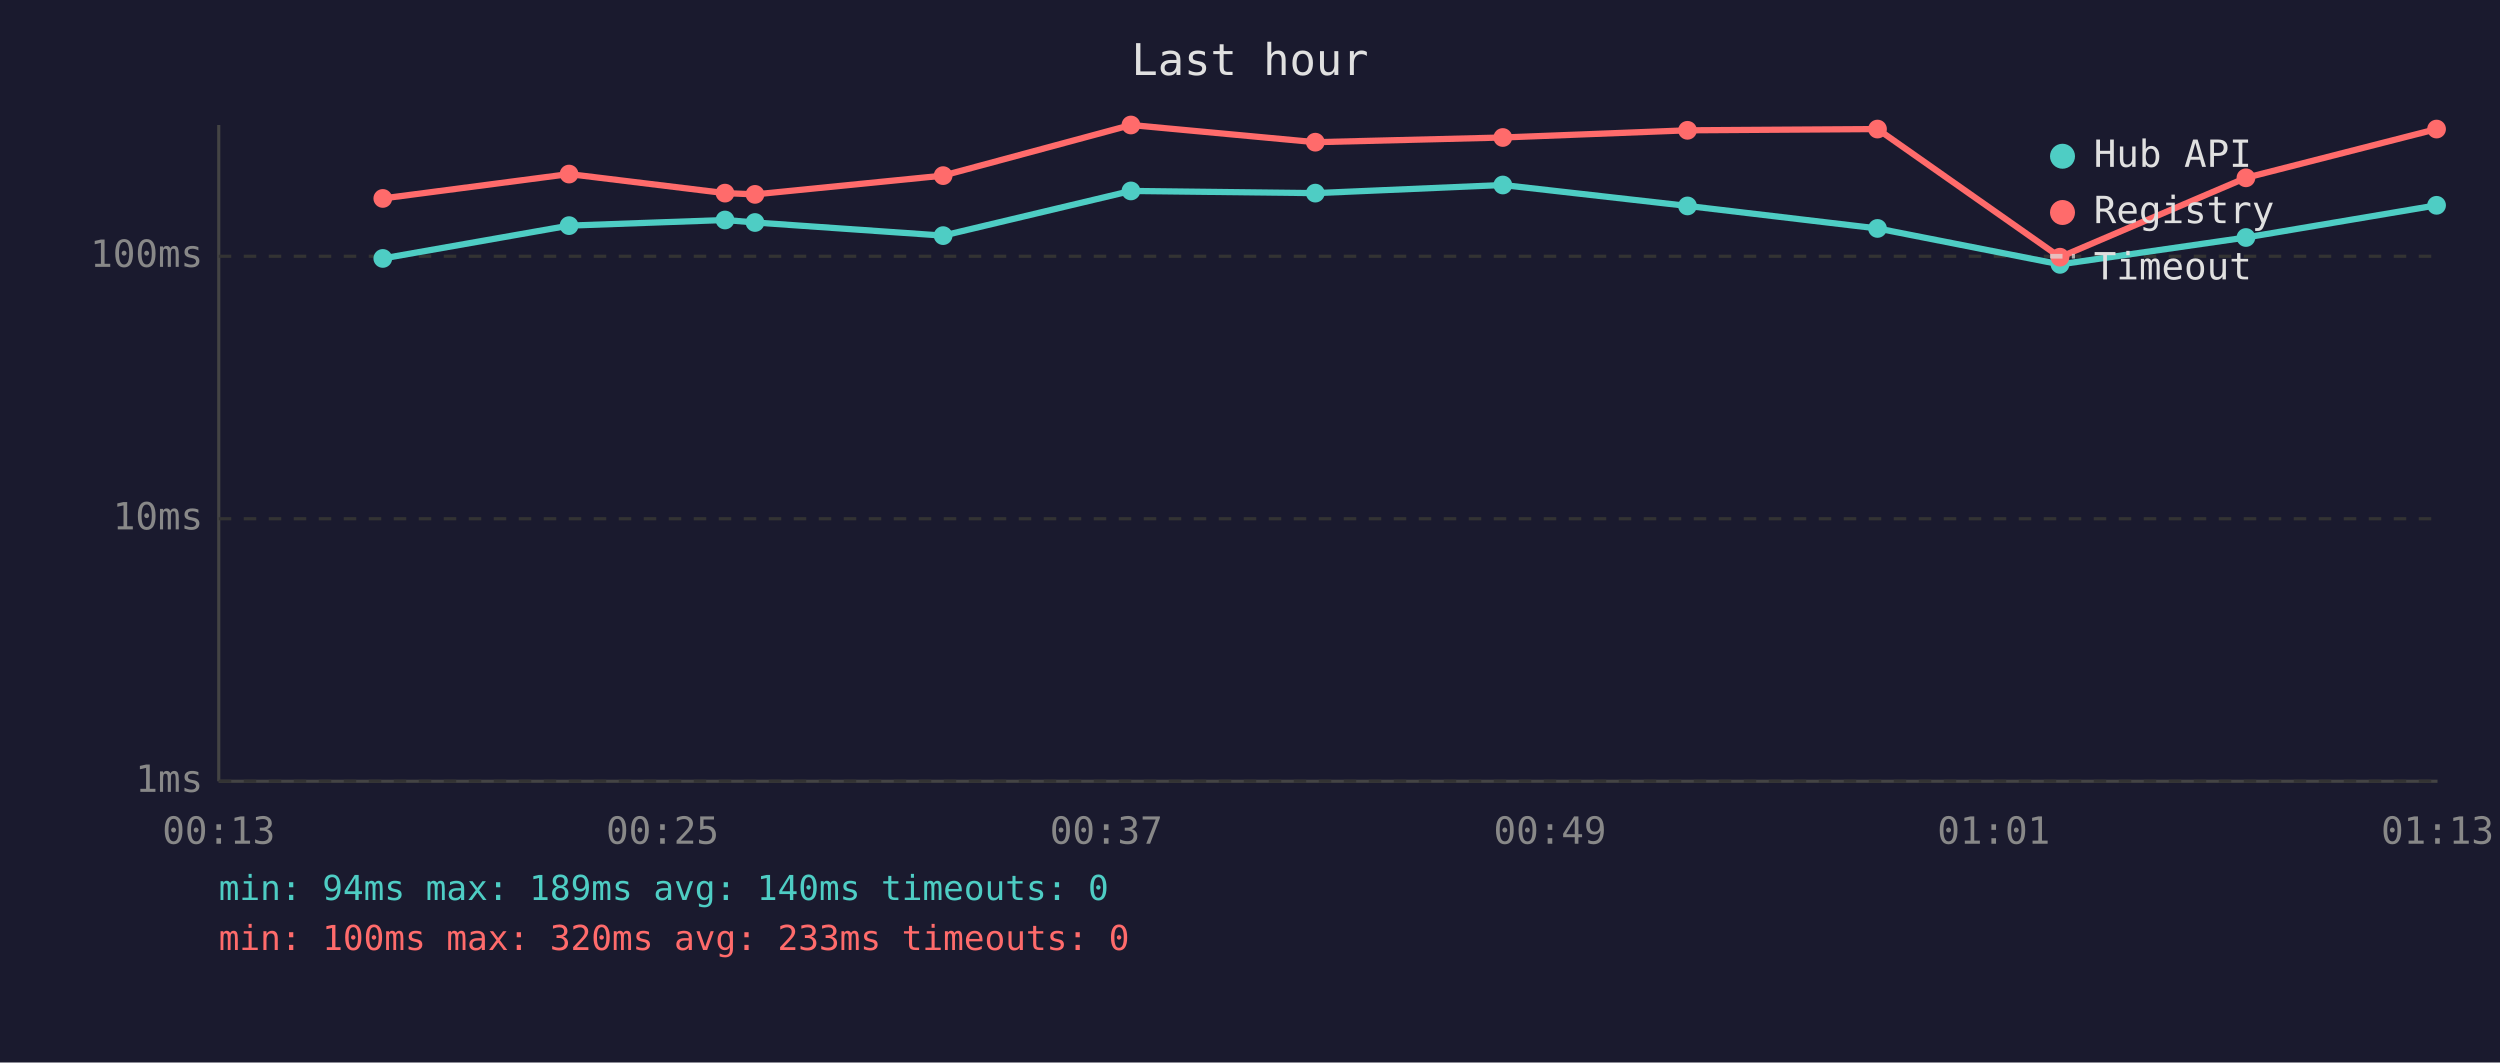
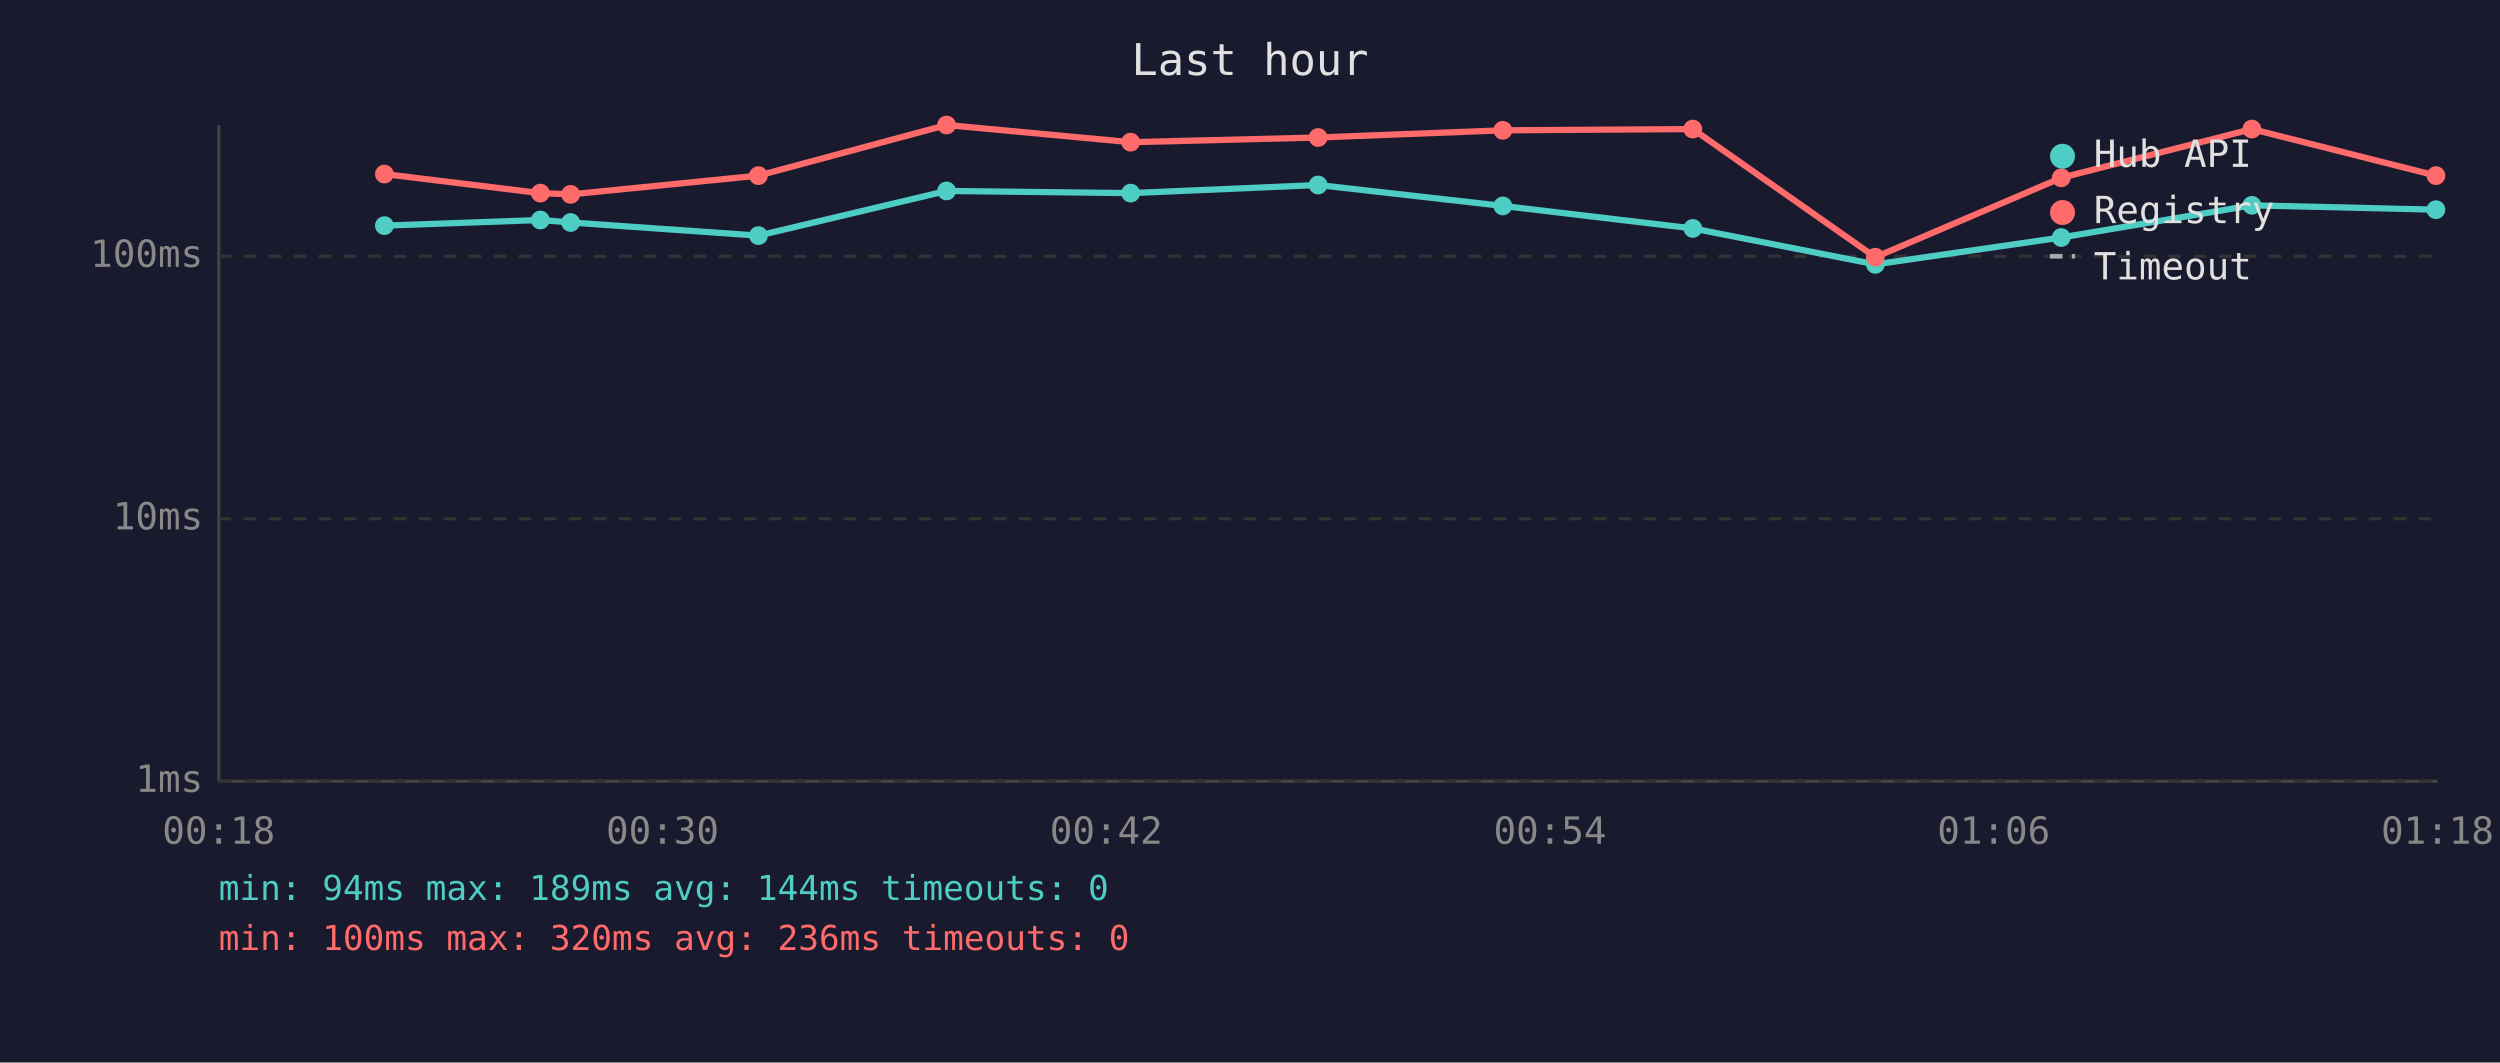
<svg xmlns="http://www.w3.org/2000/svg" viewBox="0 0 800 340" font-family="monospace" font-size="12">
  <rect width="800" height="340" fill="#1a1a2e" />
  <text x="400" y="24" fill="#e0e0e0" font-size="14" text-anchor="middle">Last hour</text>
  <line x1="70" y1="40" x2="70" y2="250" stroke="#444" stroke-width="1" />
  <line x1="70" y1="250" x2="780" y2="250" stroke="#444" stroke-width="1" />
  <line x1="70" y1="250" x2="780" y2="250" stroke="#333" stroke-width="1" stroke-dasharray="4" />
  <text x="65" y="250" fill="#888" text-anchor="end" dominant-baseline="middle">1ms</text>
  <line x1="70" y1="166" x2="780" y2="166" stroke="#333" stroke-width="1" stroke-dasharray="4" />
  <text x="65" y="166" fill="#888" text-anchor="end" dominant-baseline="middle">10ms</text>
  <line x1="70" y1="82" x2="780" y2="82" stroke="#333" stroke-width="1" stroke-dasharray="4" />
  <text x="65" y="82" fill="#888" text-anchor="end" dominant-baseline="middle">100ms</text>
-   <text x="70" y="270" fill="#888" text-anchor="middle">00:13</text>
-   <text x="212" y="270" fill="#888" text-anchor="middle">00:25</text>
-   <text x="354" y="270" fill="#888" text-anchor="middle">00:37</text>
-   <text x="496" y="270" fill="#888" text-anchor="middle">00:49</text>
-   <text x="638" y="270" fill="#888" text-anchor="middle">01:01</text>
-   <text x="780" y="270" fill="#888" text-anchor="middle">01:13</text>
-   <polyline points="122.5,82.7 182.1,72.2 232.0,70.4 241.6,71.2 301.8,75.4 361.9,61.1 420.9,61.8 480.9,59.2 540.0,65.9 600.8,73.1 659.2,84.6 718.7,76.0 779.7,65.7" fill="none" stroke="#4ecdc4" stroke-width="2" opacity="1" />
-   <circle cx="122.5" cy="82.7" r="3" fill="#4ecdc4" />
-   <circle cx="182.1" cy="72.2" r="3" fill="#4ecdc4" />
-   <circle cx="232.0" cy="70.4" r="3" fill="#4ecdc4" />
-   <circle cx="241.6" cy="71.2" r="3" fill="#4ecdc4" />
-   <circle cx="301.8" cy="75.4" r="3" fill="#4ecdc4" />
-   <circle cx="361.9" cy="61.1" r="3" fill="#4ecdc4" />
-   <circle cx="420.9" cy="61.8" r="3" fill="#4ecdc4" />
-   <circle cx="480.9" cy="59.2" r="3" fill="#4ecdc4" />
-   <circle cx="540.0" cy="65.9" r="3" fill="#4ecdc4" />
-   <circle cx="600.8" cy="73.1" r="3" fill="#4ecdc4" />
-   <circle cx="659.2" cy="84.6" r="3" fill="#4ecdc4" />
-   <circle cx="718.7" cy="76.0" r="3" fill="#4ecdc4" />
-   <circle cx="779.7" cy="65.7" r="3" fill="#4ecdc4" />
-   <polyline points="122.5,63.5 182.1,55.7 232.0,61.8 241.6,62.2 301.8,56.2 361.9,40.0 420.9,45.5 480.9,44.0 540.0,41.7 600.8,41.3 659.2,82.3 718.7,56.9 779.7,41.3" fill="none" stroke="#ff6b6b" stroke-width="2" opacity="1" />
-   <circle cx="122.5" cy="63.5" r="3" fill="#ff6b6b" />
-   <circle cx="182.1" cy="55.7" r="3" fill="#ff6b6b" />
-   <circle cx="232.0" cy="61.8" r="3" fill="#ff6b6b" />
-   <circle cx="241.6" cy="62.2" r="3" fill="#ff6b6b" />
-   <circle cx="301.8" cy="56.2" r="3" fill="#ff6b6b" />
-   <circle cx="361.9" cy="40.0" r="3" fill="#ff6b6b" />
-   <circle cx="420.9" cy="45.5" r="3" fill="#ff6b6b" />
-   <circle cx="480.9" cy="44.0" r="3" fill="#ff6b6b" />
-   <circle cx="540.0" cy="41.7" r="3" fill="#ff6b6b" />
-   <circle cx="600.8" cy="41.3" r="3" fill="#ff6b6b" />
-   <circle cx="659.2" cy="82.3" r="3" fill="#ff6b6b" />
-   <circle cx="718.7" cy="56.9" r="3" fill="#ff6b6b" />
-   <circle cx="779.7" cy="41.3" r="3" fill="#ff6b6b" />
+   <text x="70" y="270" fill="#888" text-anchor="middle">00:18</text>
+   <text x="212" y="270" fill="#888" text-anchor="middle">00:30</text>
+   <text x="354" y="270" fill="#888" text-anchor="middle">00:42</text>
+   <text x="496" y="270" fill="#888" text-anchor="middle">00:54</text>
+   <text x="638" y="270" fill="#888" text-anchor="middle">01:06</text>
+   <text x="780" y="270" fill="#888" text-anchor="middle">01:18</text>
+   <polyline points="123.0,72.2 172.9,70.4 182.6,71.2 242.7,75.4 302.9,61.1 361.8,61.8 421.8,59.2 480.9,65.9 541.7,73.1 600.1,84.6 659.6,76.0 720.6,65.7 779.5,67.1" fill="none" stroke="#4ecdc4" stroke-width="2" opacity="1" />
+   <circle cx="123.0" cy="72.2" r="3" fill="#4ecdc4" />
+   <circle cx="172.9" cy="70.4" r="3" fill="#4ecdc4" />
+   <circle cx="182.6" cy="71.2" r="3" fill="#4ecdc4" />
+   <circle cx="242.7" cy="75.4" r="3" fill="#4ecdc4" />
+   <circle cx="302.9" cy="61.1" r="3" fill="#4ecdc4" />
+   <circle cx="361.8" cy="61.8" r="3" fill="#4ecdc4" />
+   <circle cx="421.8" cy="59.2" r="3" fill="#4ecdc4" />
+   <circle cx="480.9" cy="65.9" r="3" fill="#4ecdc4" />
+   <circle cx="541.7" cy="73.1" r="3" fill="#4ecdc4" />
+   <circle cx="600.1" cy="84.6" r="3" fill="#4ecdc4" />
+   <circle cx="659.6" cy="76.0" r="3" fill="#4ecdc4" />
+   <circle cx="720.6" cy="65.7" r="3" fill="#4ecdc4" />
+   <circle cx="779.5" cy="67.1" r="3" fill="#4ecdc4" />
+   <polyline points="123.0,55.7 172.9,61.8 182.6,62.2 242.7,56.2 302.9,40.0 361.8,45.5 421.8,44.0 480.9,41.7 541.7,41.3 600.1,82.3 659.6,56.9 720.6,41.3 779.5,56.2" fill="none" stroke="#ff6b6b" stroke-width="2" opacity="1" />
+   <circle cx="123.0" cy="55.7" r="3" fill="#ff6b6b" />
+   <circle cx="172.9" cy="61.8" r="3" fill="#ff6b6b" />
+   <circle cx="182.6" cy="62.2" r="3" fill="#ff6b6b" />
+   <circle cx="242.7" cy="56.2" r="3" fill="#ff6b6b" />
+   <circle cx="302.9" cy="40.0" r="3" fill="#ff6b6b" />
+   <circle cx="361.8" cy="45.5" r="3" fill="#ff6b6b" />
+   <circle cx="421.8" cy="44.0" r="3" fill="#ff6b6b" />
+   <circle cx="480.9" cy="41.7" r="3" fill="#ff6b6b" />
+   <circle cx="541.7" cy="41.3" r="3" fill="#ff6b6b" />
+   <circle cx="600.1" cy="82.3" r="3" fill="#ff6b6b" />
+   <circle cx="659.6" cy="56.9" r="3" fill="#ff6b6b" />
+   <circle cx="720.6" cy="41.3" r="3" fill="#ff6b6b" />
+   <circle cx="779.5" cy="56.2" r="3" fill="#ff6b6b" />
  <circle cx="660" cy="50" r="4" fill="#4ecdc4" />
  <text x="670" y="50" fill="#e0e0e0" dominant-baseline="middle">Hub API</text>
  <circle cx="660" cy="68" r="4" fill="#ff6b6b" />
  <text x="670" y="68" fill="#e0e0e0" dominant-baseline="middle">Registry</text>
  <line x1="656" y1="82" x2="664" y2="82" stroke="#e0e0e0" stroke-width="1.5" stroke-dasharray="4,3" opacity="0.7" />
  <text x="670" y="86" fill="#e0e0e0" dominant-baseline="middle">Timeout</text>
-   <text x="70" y="288" fill="#4ecdc4" font-size="11">min: 94ms  max: 189ms  avg: 140ms  timeouts: 0</text>
-   <text x="70" y="304" fill="#ff6b6b" font-size="11">min: 100ms  max: 320ms  avg: 233ms  timeouts: 0</text>
+   <text x="70" y="288" fill="#4ecdc4" font-size="11">min: 94ms  max: 189ms  avg: 144ms  timeouts: 0</text>
+   <text x="70" y="304" fill="#ff6b6b" font-size="11">min: 100ms  max: 320ms  avg: 236ms  timeouts: 0</text>
</svg>
